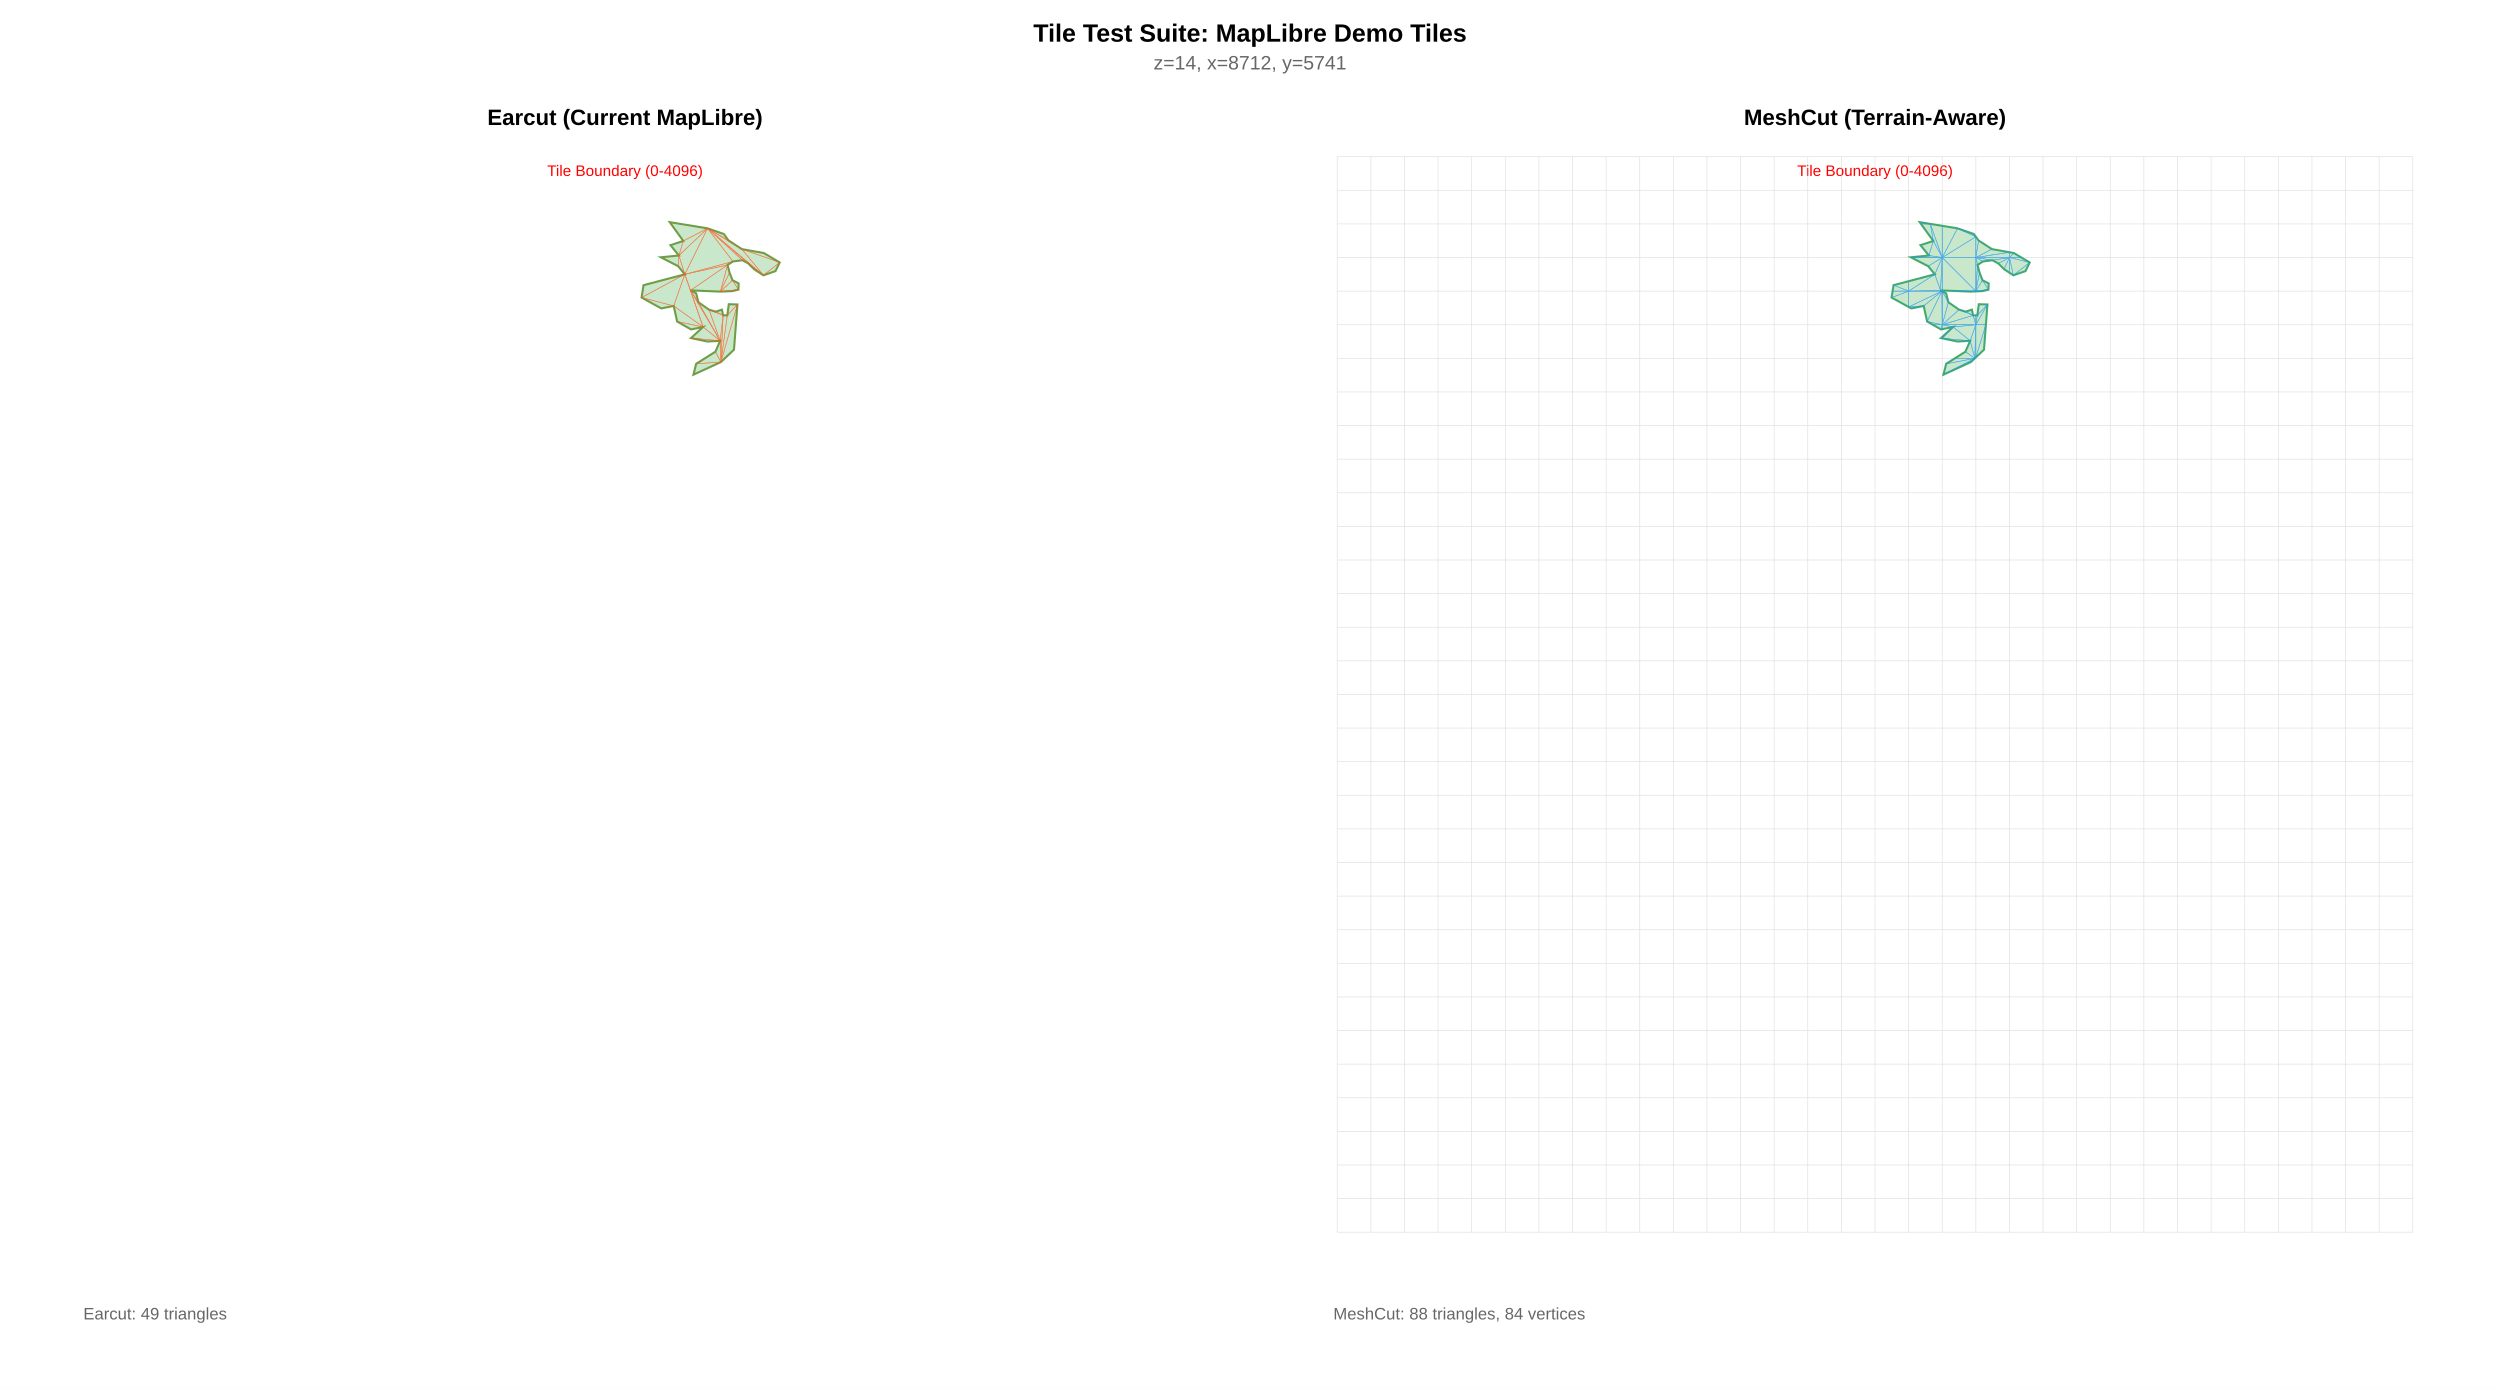
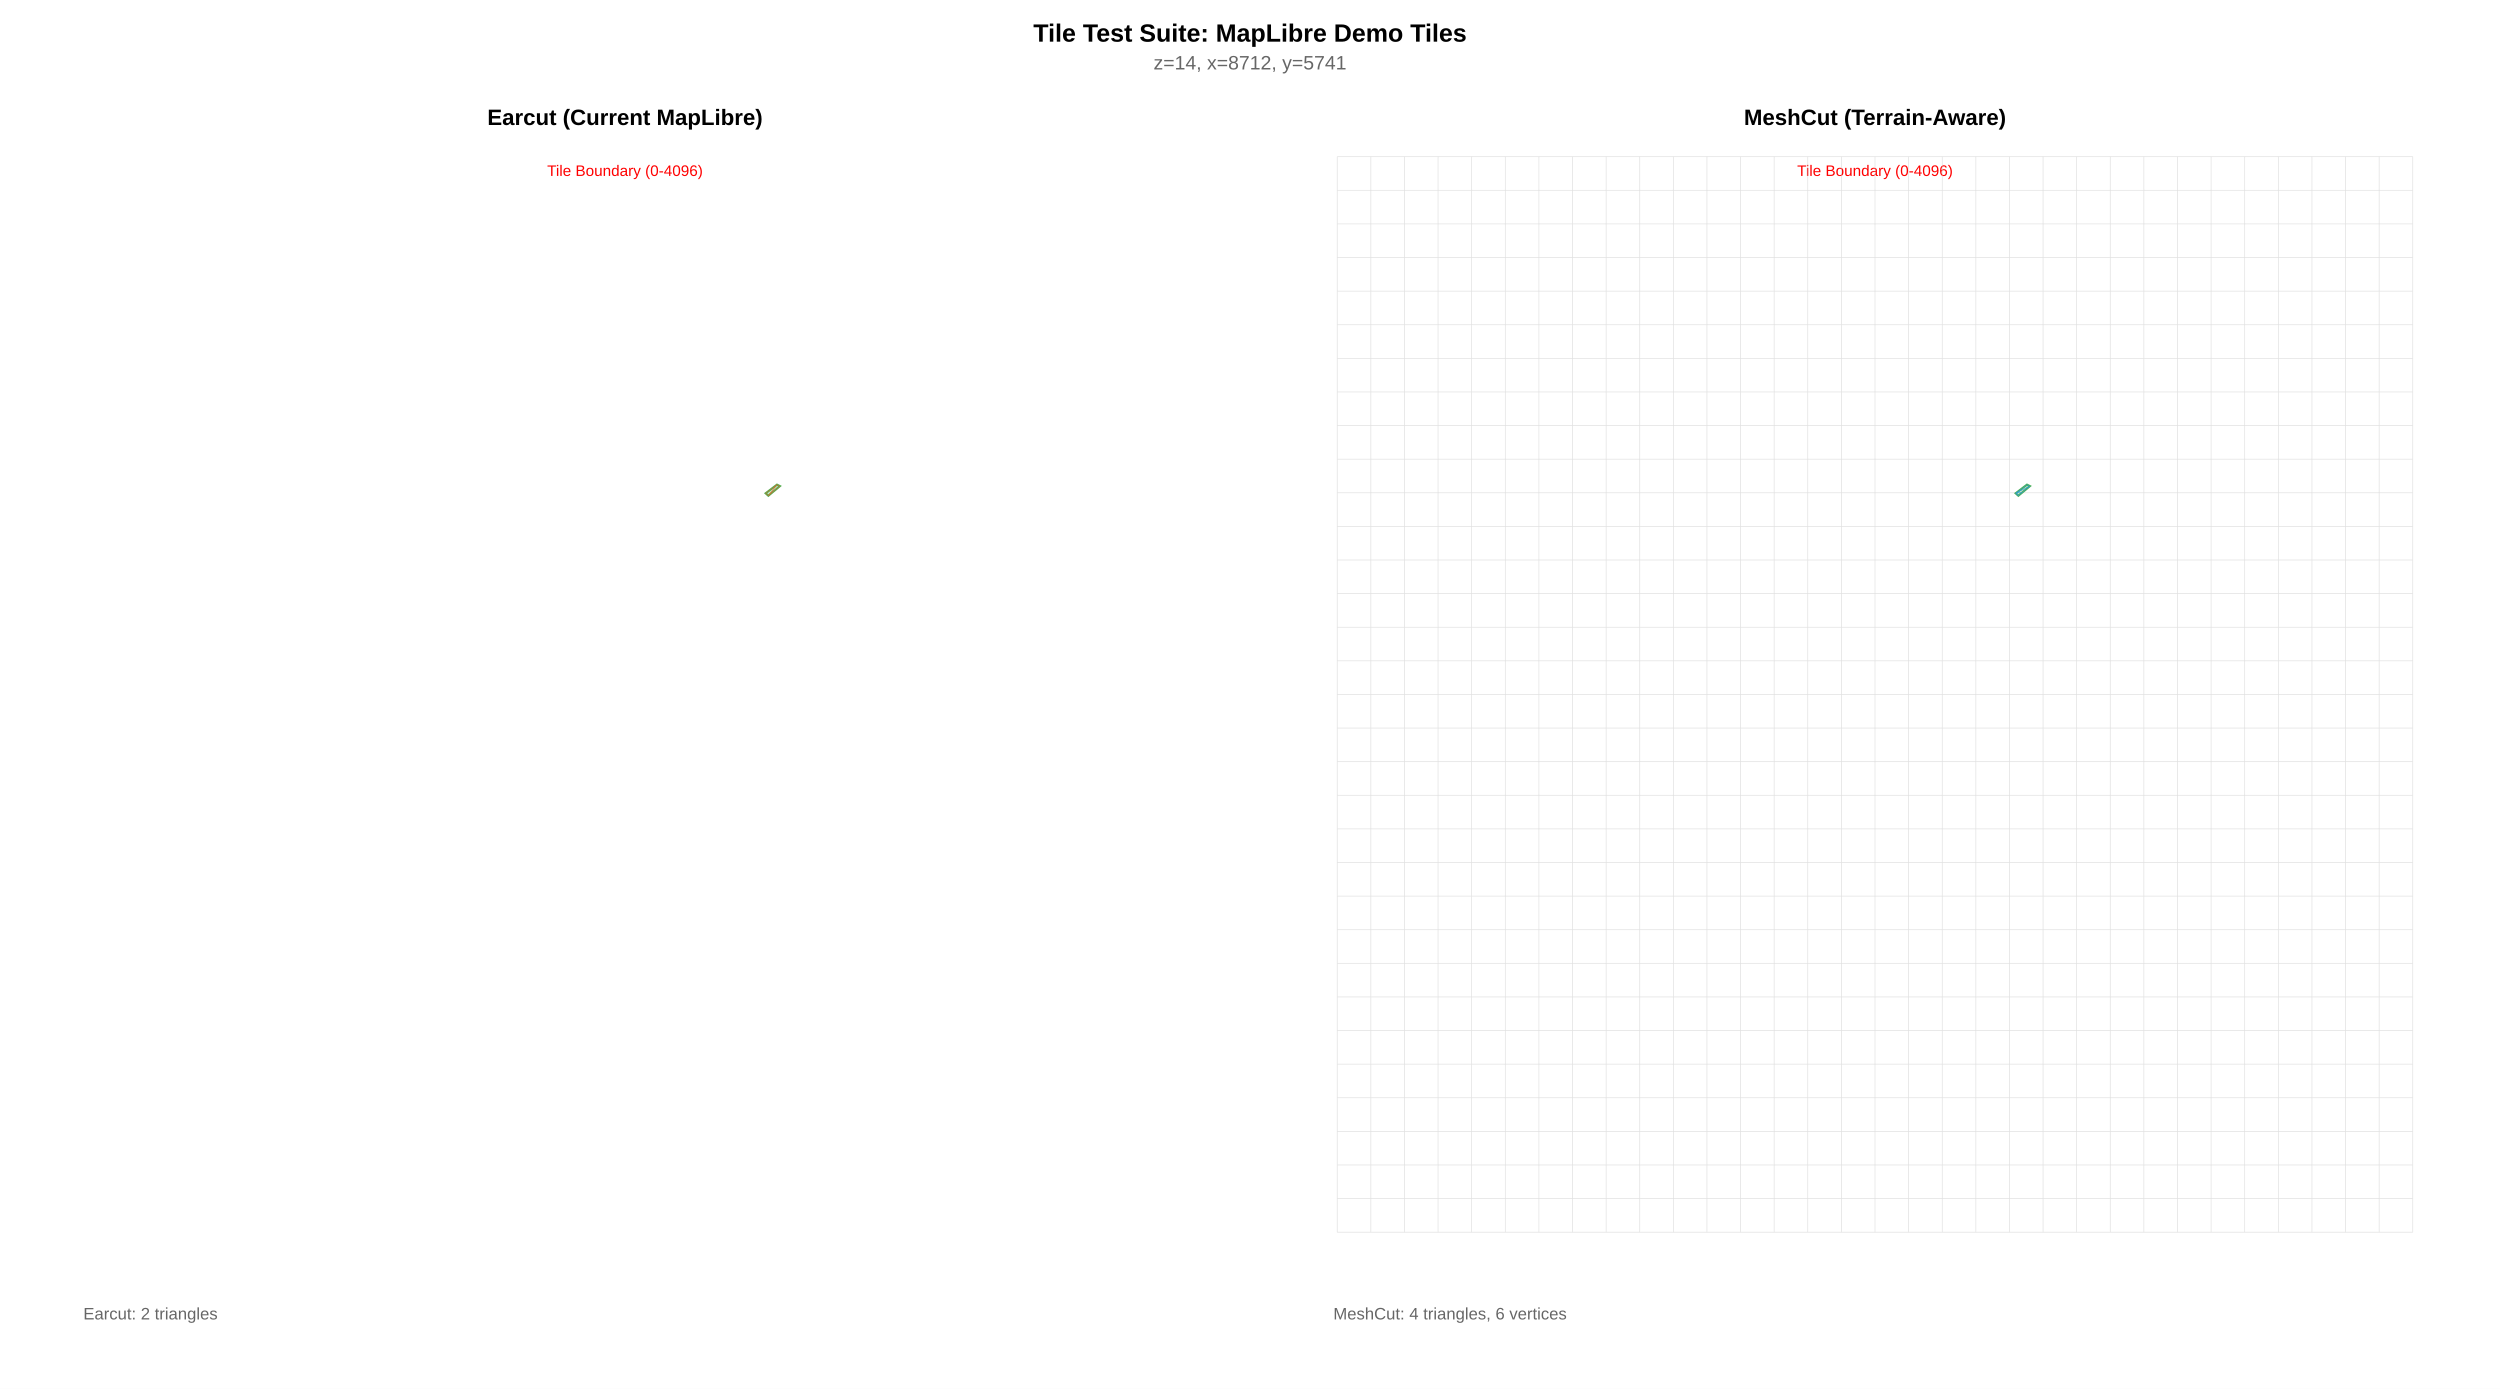
<svg xmlns="http://www.w3.org/2000/svg" width="1800" height="1000" viewBox="0 0 1800 1000">
  <rect width="100%" height="100%" fill="white" />
  <text x="900" y="30" text-anchor="middle" font-family="Arial" font-size="18" font-weight="bold">Tile Test Suite: MapLibre Demo Tiles</text>
  <text x="900" y="50" text-anchor="middle" font-family="Arial" font-size="14" fill="#666">z=14, x=8712, y=5741</text>
  <text x="450" y="90" text-anchor="middle" font-family="Arial" font-size="16" font-weight="bold">Earcut (Current MapLibre)</text>
  <g stroke="#ff0000" stroke-width="2" fill="none" opacity="0.8">
    <rect x="85.587" y="864.413" width="728.826" height="-728.826" />
  </g>
  <text x="450" y="126.69" text-anchor="middle" font-family="Arial" font-size="11" fill="red">Tile Boundary (0-4096)</text>
-   <polygon points="524.733,219.039 530.961,219.217 528.47,251.779 519.039,260.676 499.288,269.751 501.246,261.922 515.125,253.203 518.505,245.374 509.431,245.907 497.509,243.416 506.228,235.409 497.509,237.189 487.544,231.495 485.053,220.285 476.157,222.064 461.922,214.235 463.345,205.338 493.06,197.509 488.256,191.637 475.801,185.231 488.79,183.986 482.74,176.512 491.993,173.488 482.206,159.964 509.431,164.413 521.174,168.505 524.555,173.132 534.164,179.359 550,182.206 561.388,188.968 558.363,195.196 549.644,198.221 542.883,193.772 538.79,189.68 534.52,187.367 527.758,188.256 523.843,190.747 525.267,196.263 527.402,201.779 531.851,204.093 531.673,208.541 527.224,209.609 518.683,209.964 497.153,209.075 501.246,211.21 502.847,217.616 510.498,222.954 515.302,224.377 519.751,222.954 520.641,227.046 523.665,227.046 524.733,219.039 " fill="#4CAF50" fill-opacity="0.3" stroke="#4CAF50" stroke-width="1.5" />
+   <path d="M 551.246 355.16 L 559.431 348.932 L 561.566 350 L 553.203 356.94 L 551.246 355.16 Z " fill="#4CAF50" fill-opacity="0.3" fill-rule="evenodd" stroke="#4CAF50" stroke-width="1.5" />
  <g fill="none" stroke="#FF5722" stroke-width="0.4" opacity="0.7">
-     <polygon points="523.665,227.046 524.733,219.039 530.961,219.217" />
-     <polygon points="530.961,219.217 528.47,251.779 519.039,260.676" />
-     <polygon points="519.039,260.676 499.288,269.751 501.246,261.922" />
-     <polygon points="518.505,245.374 509.431,245.907 497.509,243.416" />
-     <polygon points="506.228,235.409 497.509,237.189 487.544,231.495" />
-     <polygon points="485.053,220.285 476.157,222.064 461.922,214.235" />
-     <polygon points="461.922,214.235 463.345,205.338 493.06,197.509" />
-     <polygon points="488.256,191.637 475.801,185.231 488.79,183.986" />
-     <polygon points="488.79,183.986 482.74,176.512 491.993,173.488" />
-     <polygon points="491.993,173.488 482.206,159.964 509.431,164.413" />
-     <polygon points="509.431,164.413 521.174,168.505 524.555,173.132" />
-     <polygon points="534.164,179.359 550,182.206 561.388,188.968" />
-     <polygon points="561.388,188.968 558.363,195.196 549.644,198.221" />
-     <polygon points="549.644,198.221 542.883,193.772 538.79,189.68" />
-     <polygon points="527.402,201.779 531.851,204.093 531.673,208.541" />
-     <polygon points="531.673,208.541 527.224,209.609 518.683,209.964" />
-     <polygon points="497.153,209.075 501.246,211.21 502.847,217.616" />
-     <polygon points="515.302,224.377 519.751,222.954 520.641,227.046" />
-     <polygon points="523.665,227.046 530.961,219.217 519.039,260.676" />
-     <polygon points="519.039,260.676 501.246,261.922 515.125,253.203" />
-     <polygon points="518.505,245.374 497.509,243.416 506.228,235.409" />
-     <polygon points="506.228,235.409 487.544,231.495 485.053,220.285" />
-     <polygon points="485.053,220.285 461.922,214.235 493.06,197.509" />
-     <polygon points="493.06,197.509 488.256,191.637 488.79,183.986" />
-     <polygon points="488.79,183.986 491.993,173.488 509.431,164.413" />
-     <polygon points="509.431,164.413 524.555,173.132 534.164,179.359" />
-     <polygon points="534.164,179.359 561.388,188.968 549.644,198.221" />
-     <polygon points="527.402,201.779 531.673,208.541 518.683,209.964" />
-     <polygon points="510.498,222.954 515.302,224.377 520.641,227.046" />
-     <polygon points="520.641,227.046 523.665,227.046 519.039,260.676" />
-     <polygon points="519.039,260.676 515.125,253.203 518.505,245.374" />
-     <polygon points="506.228,235.409 485.053,220.285 493.06,197.509" />
-     <polygon points="493.06,197.509 488.79,183.986 509.431,164.413" />
-     <polygon points="509.431,164.413 534.164,179.359 549.644,198.221" />
-     <polygon points="525.267,196.263 527.402,201.779 518.683,209.964" />
-     <polygon points="520.641,227.046 519.039,260.676 518.505,245.374" />
-     <polygon points="509.431,164.413 549.644,198.221 538.79,189.68" />
-     <polygon points="523.843,190.747 525.267,196.263 518.683,209.964" />
-     <polygon points="510.498,222.954 520.641,227.046 518.505,245.374" />
-     <polygon points="509.431,164.413 538.79,189.68 534.52,187.367" />
-     <polygon points="523.843,190.747 518.683,209.964 497.153,209.075" />
-     <polygon points="502.847,217.616 510.498,222.954 518.505,245.374" />
-     <polygon points="509.431,164.413 534.52,187.367 527.758,188.256" />
-     <polygon points="497.153,209.075 502.847,217.616 518.505,245.374" />
-     <polygon points="493.06,197.509 509.431,164.413 527.758,188.256" />
-     <polygon points="497.153,209.075 518.505,245.374 506.228,235.409" />
-     <polygon points="493.06,197.509 527.758,188.256 523.843,190.747" />
-     <polygon points="497.153,209.075 506.228,235.409 493.06,197.509" />
-     <polygon points="493.06,197.509 523.843,190.747 497.153,209.075" />
+     <polygon points="553.203,356.94 551.246,355.16 559.431,348.932" />
+     <polygon points="559.431,348.932 561.566,350 553.203,356.94" />
  </g>
-   <text x="60" y="950" font-family="Arial" font-size="12" fill="#666">Earcut: 49 triangles</text>
+   <text x="60" y="950" font-family="Arial" font-size="12" fill="#666">Earcut: 2 triangles</text>
  <text x="1350" y="90" text-anchor="middle" font-family="Arial" font-size="16" font-weight="bold">MeshCut (Terrain-Aware)</text>
  <g stroke="#ff0000" stroke-width="2" fill="none" opacity="0.8">
    <rect x="985.587" y="864.413" width="728.826" height="-728.826" />
  </g>
  <text x="1350" y="126.69" text-anchor="middle" font-family="Arial" font-size="11" fill="red">Tile Boundary (0-4096)</text>
  <g stroke="#cccccc" stroke-width="0.5" fill="none" opacity="0.6">
    <line x1="962.811" y1="112.811" x2="962.811" y2="887.189" />
    <line x1="987.011" y1="112.811" x2="987.011" y2="887.189" />
    <line x1="1011.21" y1="112.811" x2="1011.21" y2="887.189" />
    <line x1="1035.41" y1="112.811" x2="1035.41" y2="887.189" />
    <line x1="1059.61" y1="112.811" x2="1059.61" y2="887.189" />
    <line x1="1083.81" y1="112.811" x2="1083.81" y2="887.189" />
    <line x1="1108.01" y1="112.811" x2="1108.01" y2="887.189" />
    <line x1="1132.21" y1="112.811" x2="1132.21" y2="887.189" />
    <line x1="1156.41" y1="112.811" x2="1156.41" y2="887.189" />
    <line x1="1180.6" y1="112.811" x2="1180.6" y2="887.189" />
    <line x1="1204.8" y1="112.811" x2="1204.8" y2="887.189" />
    <line x1="1229" y1="112.811" x2="1229" y2="887.189" />
    <line x1="1253.2" y1="112.811" x2="1253.2" y2="887.189" />
    <line x1="1277.4" y1="112.811" x2="1277.4" y2="887.189" />
    <line x1="1301.6" y1="112.811" x2="1301.6" y2="887.189" />
    <line x1="1325.8" y1="112.811" x2="1325.8" y2="887.189" />
    <line x1="1350" y1="112.811" x2="1350" y2="887.189" />
    <line x1="1374.2" y1="112.811" x2="1374.2" y2="887.189" />
    <line x1="1398.4" y1="112.811" x2="1398.4" y2="887.189" />
    <line x1="1422.6" y1="112.811" x2="1422.6" y2="887.189" />
    <line x1="1446.8" y1="112.811" x2="1446.8" y2="887.189" />
    <line x1="1471" y1="112.811" x2="1471" y2="887.189" />
    <line x1="1495.2" y1="112.811" x2="1495.2" y2="887.189" />
    <line x1="1519.4" y1="112.811" x2="1519.4" y2="887.189" />
    <line x1="1543.59" y1="112.811" x2="1543.59" y2="887.189" />
    <line x1="1567.79" y1="112.811" x2="1567.79" y2="887.189" />
    <line x1="1591.99" y1="112.811" x2="1591.99" y2="887.189" />
    <line x1="1616.19" y1="112.811" x2="1616.19" y2="887.189" />
    <line x1="1640.39" y1="112.811" x2="1640.39" y2="887.189" />
    <line x1="1664.59" y1="112.811" x2="1664.59" y2="887.189" />
    <line x1="1688.79" y1="112.811" x2="1688.79" y2="887.189" />
    <line x1="1712.99" y1="112.811" x2="1712.99" y2="887.189" />
    <line x1="1737.19" y1="112.811" x2="1737.19" y2="887.189" />
    <line x1="962.811" y1="112.811" x2="1737.19" y2="112.811" />
    <line x1="962.811" y1="137.011" x2="1737.19" y2="137.011" />
    <line x1="962.811" y1="161.21" x2="1737.19" y2="161.21" />
    <line x1="962.811" y1="185.409" x2="1737.19" y2="185.409" />
    <line x1="962.811" y1="209.609" x2="1737.19" y2="209.609" />
    <line x1="962.811" y1="233.808" x2="1737.19" y2="233.808" />
    <line x1="962.811" y1="258.007" x2="1737.19" y2="258.007" />
    <line x1="962.811" y1="282.206" x2="1737.19" y2="282.206" />
    <line x1="962.811" y1="306.406" x2="1737.19" y2="306.406" />
    <line x1="962.811" y1="330.605" x2="1737.19" y2="330.605" />
    <line x1="962.811" y1="354.804" x2="1737.19" y2="354.804" />
    <line x1="962.811" y1="379.004" x2="1737.19" y2="379.004" />
    <line x1="962.811" y1="403.203" x2="1737.19" y2="403.203" />
    <line x1="962.811" y1="427.402" x2="1737.19" y2="427.402" />
    <line x1="962.811" y1="451.601" x2="1737.19" y2="451.601" />
    <line x1="962.811" y1="475.801" x2="1737.19" y2="475.801" />
    <line x1="962.811" y1="500" x2="1737.19" y2="500" />
    <line x1="962.811" y1="524.199" x2="1737.19" y2="524.199" />
    <line x1="962.811" y1="548.399" x2="1737.19" y2="548.399" />
    <line x1="962.811" y1="572.598" x2="1737.19" y2="572.598" />
    <line x1="962.811" y1="596.797" x2="1737.19" y2="596.797" />
    <line x1="962.811" y1="620.996" x2="1737.19" y2="620.996" />
    <line x1="962.811" y1="645.196" x2="1737.19" y2="645.196" />
    <line x1="962.811" y1="669.395" x2="1737.19" y2="669.395" />
    <line x1="962.811" y1="693.594" x2="1737.19" y2="693.594" />
    <line x1="962.811" y1="717.794" x2="1737.19" y2="717.794" />
    <line x1="962.811" y1="741.993" x2="1737.19" y2="741.993" />
    <line x1="962.811" y1="766.192" x2="1737.19" y2="766.192" />
    <line x1="962.811" y1="790.391" x2="1737.19" y2="790.391" />
    <line x1="962.811" y1="814.591" x2="1737.19" y2="814.591" />
    <line x1="962.811" y1="838.79" x2="1737.19" y2="838.79" />
    <line x1="962.811" y1="862.989" x2="1737.19" y2="862.989" />
    <line x1="962.811" y1="887.189" x2="1737.19" y2="887.189" />
  </g>
-   <polygon points="1424.73,219.039 1430.96,219.217 1428.47,251.779 1419.04,260.676 1399.29,269.751 1401.25,261.922 1415.12,253.203 1418.51,245.374 1409.43,245.907 1397.51,243.416 1406.23,235.409 1397.51,237.189 1387.54,231.495 1385.05,220.285 1376.16,222.064 1361.92,214.235 1363.35,205.338 1393.06,197.509 1388.26,191.637 1375.8,185.231 1388.79,183.986 1382.74,176.512 1391.99,173.488 1382.21,159.964 1409.43,164.413 1421.17,168.505 1424.56,173.132 1434.16,179.359 1450,182.206 1461.39,188.968 1458.36,195.196 1449.64,198.221 1442.88,193.772 1438.79,189.68 1434.52,187.367 1427.76,188.256 1423.84,190.747 1425.27,196.263 1427.4,201.779 1431.85,204.093 1431.67,208.541 1427.22,209.609 1418.68,209.964 1397.15,209.075 1401.25,211.21 1402.85,217.616 1410.5,222.954 1415.3,224.377 1419.75,222.954 1420.64,227.046 1423.67,227.046 1424.73,219.039 " fill="#4CAF50" fill-opacity="0.3" stroke="#4CAF50" stroke-width="1.5" />
+   <polygon points="1451.25,355.16 1459.43,348.932 1461.57,350 1453.2,356.94 1451.25,355.16 " fill="#4CAF50" fill-opacity="0.3" stroke="#4CAF50" stroke-width="1.5" />
  <g fill="none" stroke="#2196F3" stroke-width="0.4" opacity="0.7">
-     <polygon points="1382.21,159.964 1389.83,161.21 1383.11,161.21" />
-     <polygon points="1398.4,185.409 1376.15,185.409 1375.8,185.231" />
-     <polygon points="1388.79,183.986 1382.74,176.512 1391.99,173.488" />
-     <polygon points="1391.99,173.488 1383.11,161.21 1389.83,161.21" />
-     <polygon points="1389.83,161.21 1398.4,162.61 1398.4,185.409" />
-     <polygon points="1398.4,185.409 1375.8,185.231 1388.79,183.986" />
-     <polygon points="1391.99,173.488 1389.83,161.21 1398.4,185.409" />
-     <polygon points="1398.4,185.409 1388.79,183.986 1391.99,173.488" />
-     <polygon points="1422.6,170.453 1422.6,185.409 1398.4,185.409" />
-     <polygon points="1398.4,185.409 1398.4,162.61 1409.43,164.413" />
-     <polygon points="1409.43,164.413 1421.17,168.505 1422.6,170.453" />
-     <polygon points="1422.6,170.453 1398.4,185.409 1409.43,164.413" />
-     <polygon points="1446.8,181.631 1446.8,185.409 1422.6,185.409" />
-     <polygon points="1422.6,185.409 1422.6,170.453 1424.56,173.132" />
-     <polygon points="1434.16,179.359 1446.8,181.631 1422.6,185.409" />
-     <polygon points="1422.6,185.409 1424.56,173.132 1434.16,179.359" />
-     <polygon points="1450,182.206 1455.39,185.409 1446.8,185.409" />
-     <polygon points="1446.8,185.409 1446.8,181.631 1450,182.206" />
-     <polygon points="1363.35,205.338 1374.2,202.478 1374.2,209.609" />
-     <polygon points="1374.2,209.609 1362.66,209.609 1363.35,205.338" />
-     <polygon points="1397.15,209.075 1398.18,209.609 1374.2,209.609" />
-     <polygon points="1374.2,209.609 1374.2,202.478 1393.06,197.509" />
-     <polygon points="1388.26,191.637 1376.15,185.409 1398.4,185.409" />
-     <polygon points="1398.4,185.409 1398.4,209.126 1397.15,209.075" />
-     <polygon points="1397.15,209.075 1374.2,209.609 1393.06,197.509" />
-     <polygon points="1393.06,197.509 1388.26,191.637 1398.4,185.409" />
-     <polygon points="1398.4,185.409 1397.15,209.075 1393.06,197.509" />
-     <polygon points="1398.4,185.409 1422.6,185.409 1422.6,209.609" />
-     <polygon points="1422.6,209.609 1410.07,209.609 1398.4,209.126" />
-     <polygon points="1398.4,185.409 1422.6,209.609 1398.4,209.126" />
-     <polygon points="1446.8,185.409 1446.8,196.348 1442.88,193.772" />
-     <polygon points="1427.4,201.779 1431.85,204.093 1431.67,208.541" />
-     <polygon points="1446.8,185.409 1442.88,193.772 1438.79,189.68" />
-     <polygon points="1446.8,185.409 1438.79,189.68 1434.52,187.367" />
-     <polygon points="1422.6,185.409 1446.8,185.409 1434.52,187.367" />
-     <polygon points="1422.6,185.409 1434.52,187.367 1427.76,188.256" />
-     <polygon points="1422.6,185.409 1427.76,188.256 1423.84,190.747" />
-     <polygon points="1422.6,209.609 1422.6,185.409 1423.84,190.747" />
-     <polygon points="1422.6,209.609 1423.84,190.747 1425.27,196.263" />
-     <polygon points="1422.6,209.609 1425.27,196.263 1427.4,201.779" />
-     <polygon points="1422.6,209.609 1427.4,201.779 1431.67,208.541" />
-     <polygon points="1422.6,209.609 1431.67,208.541 1427.22,209.609" />
-     <polygon points="1449.64,198.221 1446.8,196.348 1446.8,185.409" />
-     <polygon points="1446.8,185.409 1455.39,185.409 1461.39,188.968" />
-     <polygon points="1461.39,188.968 1458.36,195.196 1449.64,198.221" />
-     <polygon points="1449.64,198.221 1446.8,185.409 1461.39,188.968" />
-     <polygon points="1361.92,214.235 1362.66,209.609 1374.2,209.609" />
-     <polygon points="1374.2,209.609 1374.2,220.988 1361.92,214.235" />
-     <polygon points="1398.18,209.609 1398.4,209.725 1398.4,233.808" />
-     <polygon points="1398.4,233.808 1391.59,233.808 1387.54,231.495" />
-     <polygon points="1385.05,220.285 1376.16,222.064 1374.2,220.988" />
-     <polygon points="1374.2,220.988 1374.2,209.609 1398.18,209.609" />
-     <polygon points="1398.18,209.609 1398.4,233.808 1387.54,231.495" />
-     <polygon points="1385.05,220.285 1374.2,220.988 1398.18,209.609" />
-     <polygon points="1398.18,209.609 1387.54,231.495 1385.05,220.285" />
-     <polygon points="1420.64,227.046 1422.6,227.046 1422.6,233.808" />
-     <polygon points="1422.6,209.609 1422.6,209.801 1418.68,209.964" />
-     <polygon points="1398.4,209.725 1401.25,211.21 1402.85,217.616" />
-     <polygon points="1415.3,224.377 1419.75,222.954 1420.64,227.046" />
-     <polygon points="1420.64,227.046 1422.6,233.808 1398.4,233.808" />
-     <polygon points="1422.6,209.609 1418.68,209.964 1410.07,209.609" />
-     <polygon points="1410.5,222.954 1415.3,224.377 1420.64,227.046" />
-     <polygon points="1410.5,222.954 1420.64,227.046 1398.4,233.808" />
-     <polygon points="1402.85,217.616 1410.5,222.954 1398.4,233.808" />
-     <polygon points="1398.4,209.725 1402.85,217.616 1398.4,233.808" />
-     <polygon points="1423.67,227.046 1424.73,219.039 1430.96,219.217" />
-     <polygon points="1430.96,219.217 1429.84,233.808 1422.6,233.808" />
-     <polygon points="1423.67,227.046 1430.96,219.217 1422.6,233.808" />
-     <polygon points="1422.6,227.046 1423.67,227.046 1422.6,233.808" />
-     <polygon points="1427.22,209.609 1422.6,209.801 1422.6,209.609" />
-     <polygon points="1397.51,237.189 1391.59,233.808 1398.4,233.808" />
-     <polygon points="1398.4,243.602 1397.51,243.416 1398.4,242.599" />
-     <polygon points="1398.4,237.007 1397.51,237.189 1398.4,233.808" />
-     <polygon points="1422.6,233.808 1422.6,257.319 1421.87,258.007" />
-     <polygon points="1421.87,258.007 1407.48,258.007 1415.12,253.203" />
-     <polygon points="1418.51,245.374 1409.43,245.907 1398.4,243.602" />
-     <polygon points="1398.4,243.602 1398.4,242.599 1406.23,235.409" />
-     <polygon points="1406.23,235.409 1398.4,237.007 1398.4,233.808" />
-     <polygon points="1421.87,258.007 1415.12,253.203 1418.51,245.374" />
-     <polygon points="1418.51,245.374 1398.4,243.602 1406.23,235.409" />
-     <polygon points="1406.23,235.409 1398.4,233.808 1422.6,233.808" />
-     <polygon points="1422.6,233.808 1421.87,258.007 1418.51,245.374" />
-     <polygon points="1418.51,245.374 1406.23,235.409 1422.6,233.808" />
-     <polygon points="1422.6,257.319 1422.6,233.808 1429.84,233.808" />
-     <polygon points="1429.84,233.808 1428.47,251.779 1422.6,257.319" />
-     <polygon points="1401.25,261.922 1407.48,258.007 1421.87,258.007" />
-     <polygon points="1421.87,258.007 1419.04,260.676 1399.29,269.751" />
-     <polygon points="1399.29,269.751 1401.25,261.922 1421.87,258.007" />
+     <polygon points="1461.57,350 1455.78,354.804 1451.71,354.804" />
+     <polygon points="1451.71,354.804 1459.43,348.932 1461.57,350" />
+     <polygon points="1453.2,356.94 1451.25,355.16 1451.71,354.804" />
+     <polygon points="1451.71,354.804 1455.78,354.804 1453.2,356.94" />
  </g>
-   <text x="960" y="950" font-family="Arial" font-size="12" fill="#666">MeshCut: 88 triangles, 84 vertices</text>
+   <text x="960" y="950" font-family="Arial" font-size="12" fill="#666">MeshCut: 4 triangles, 6 vertices</text>
</svg>
